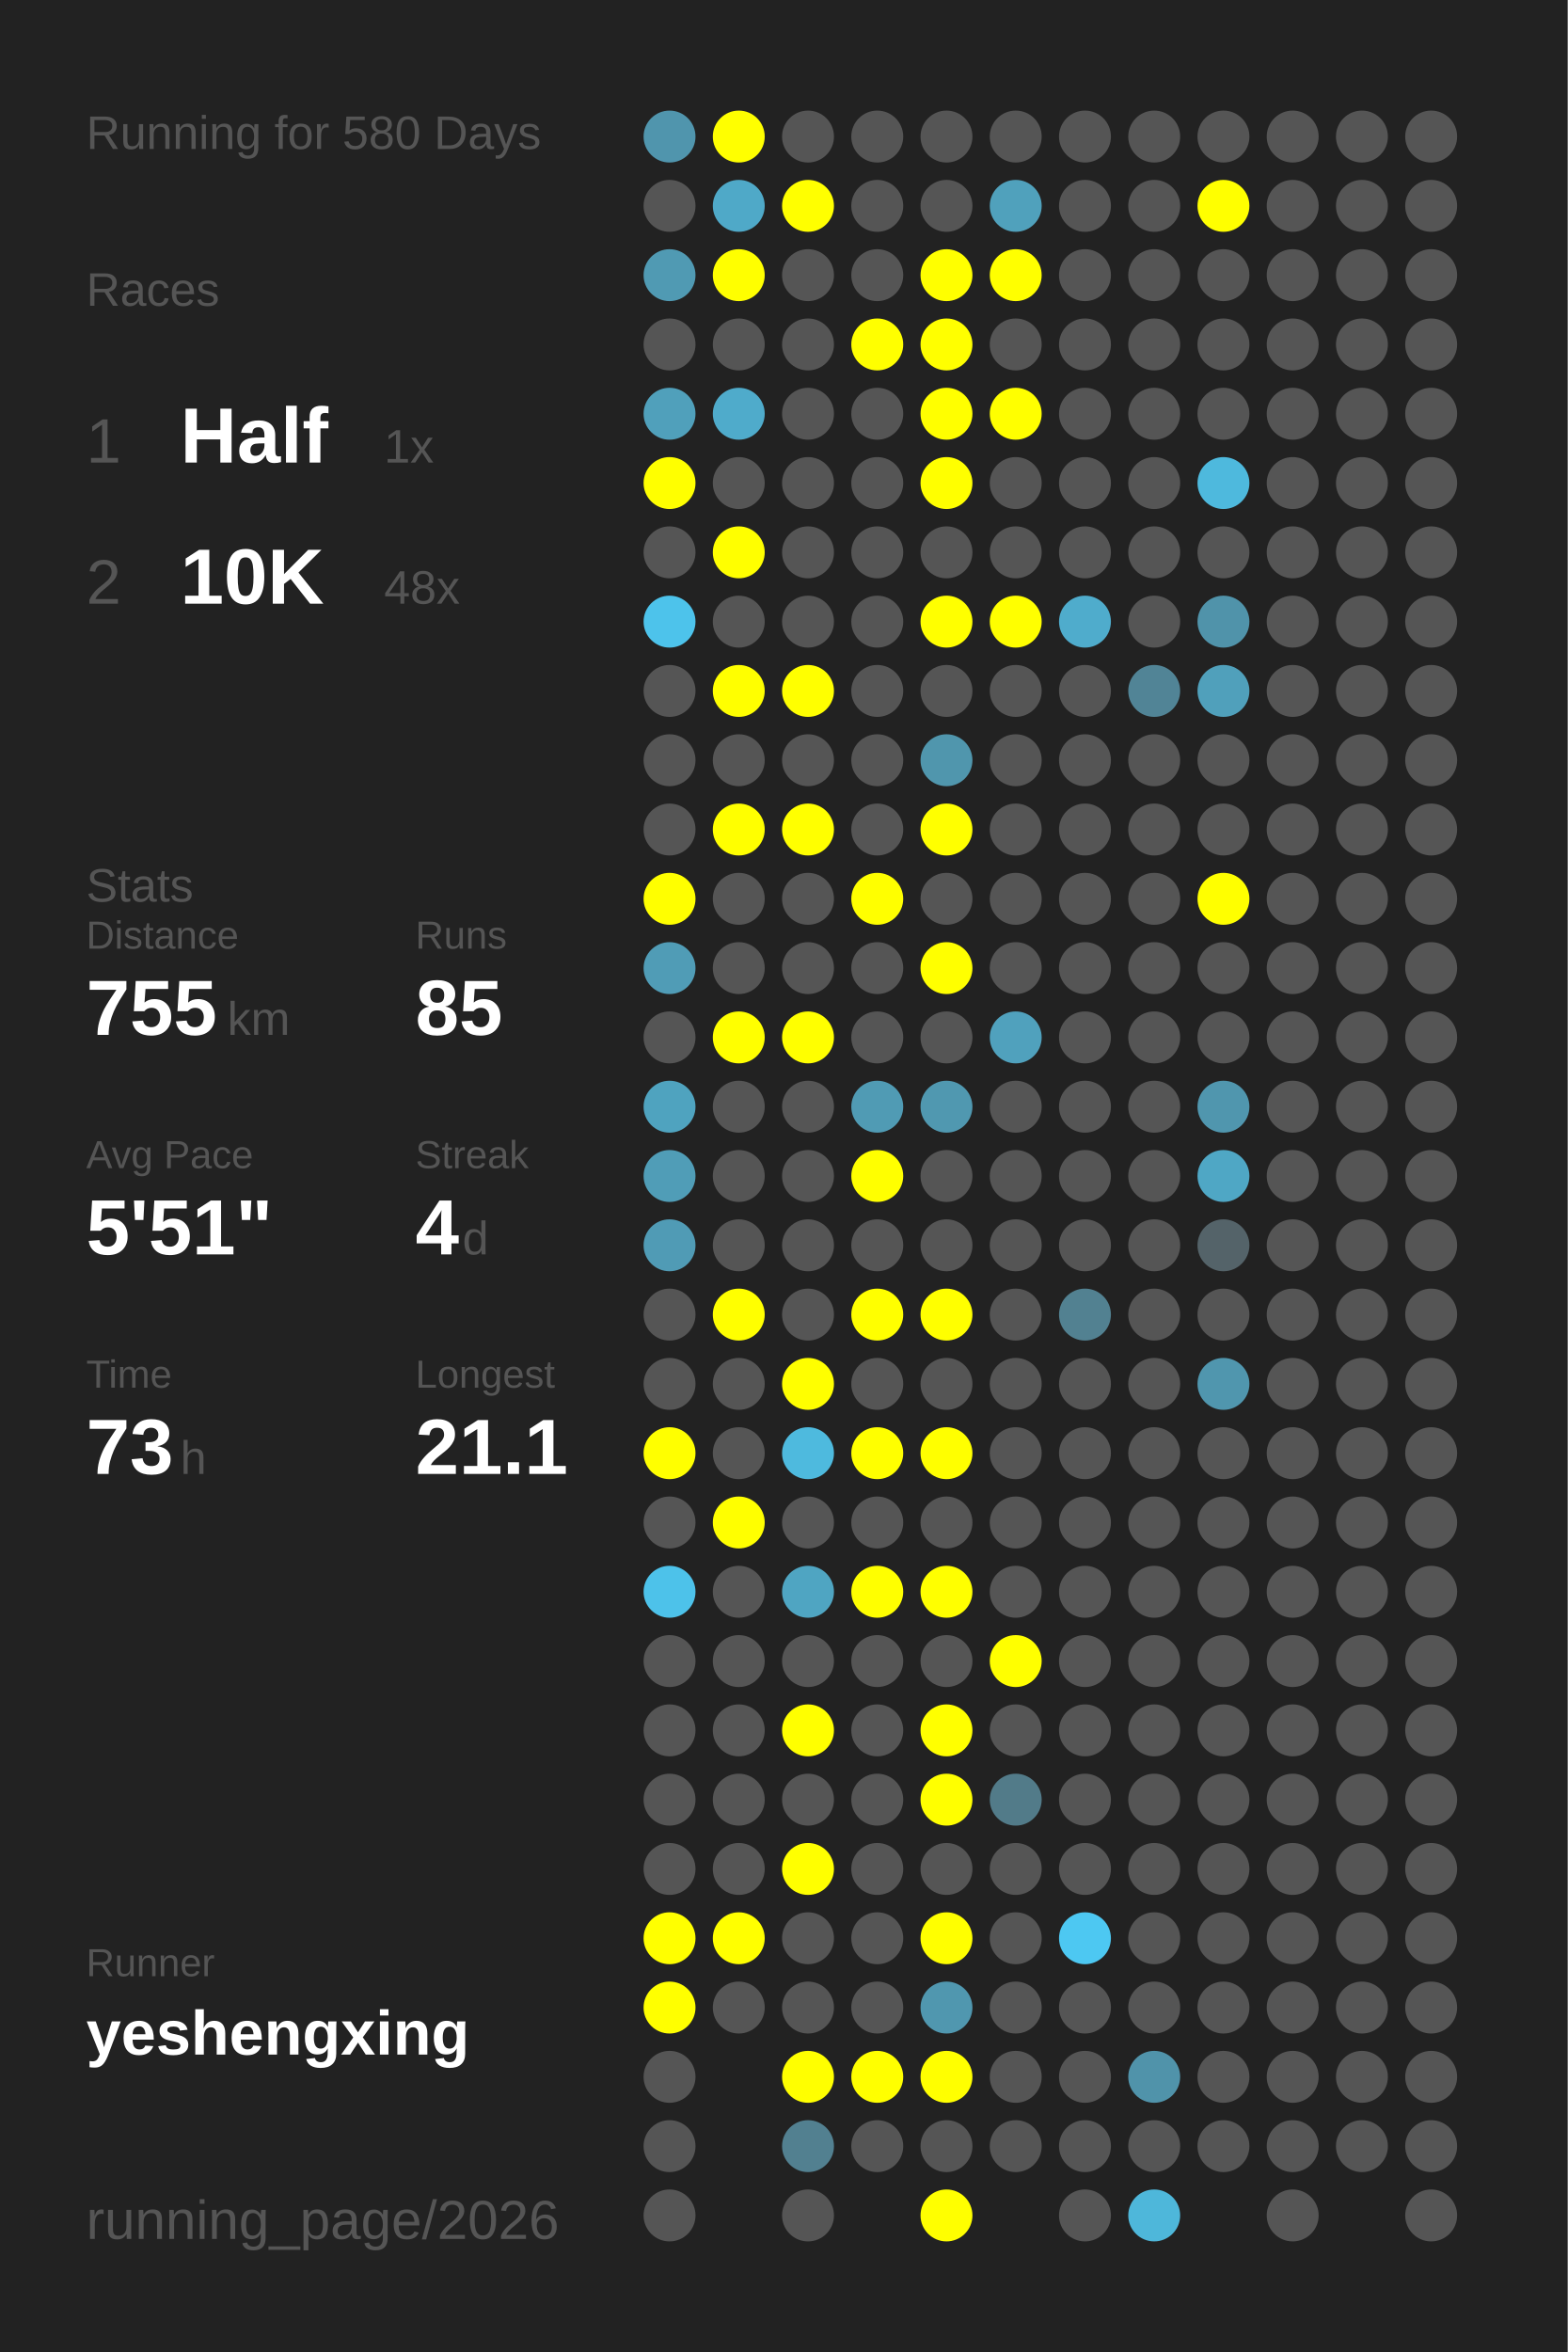
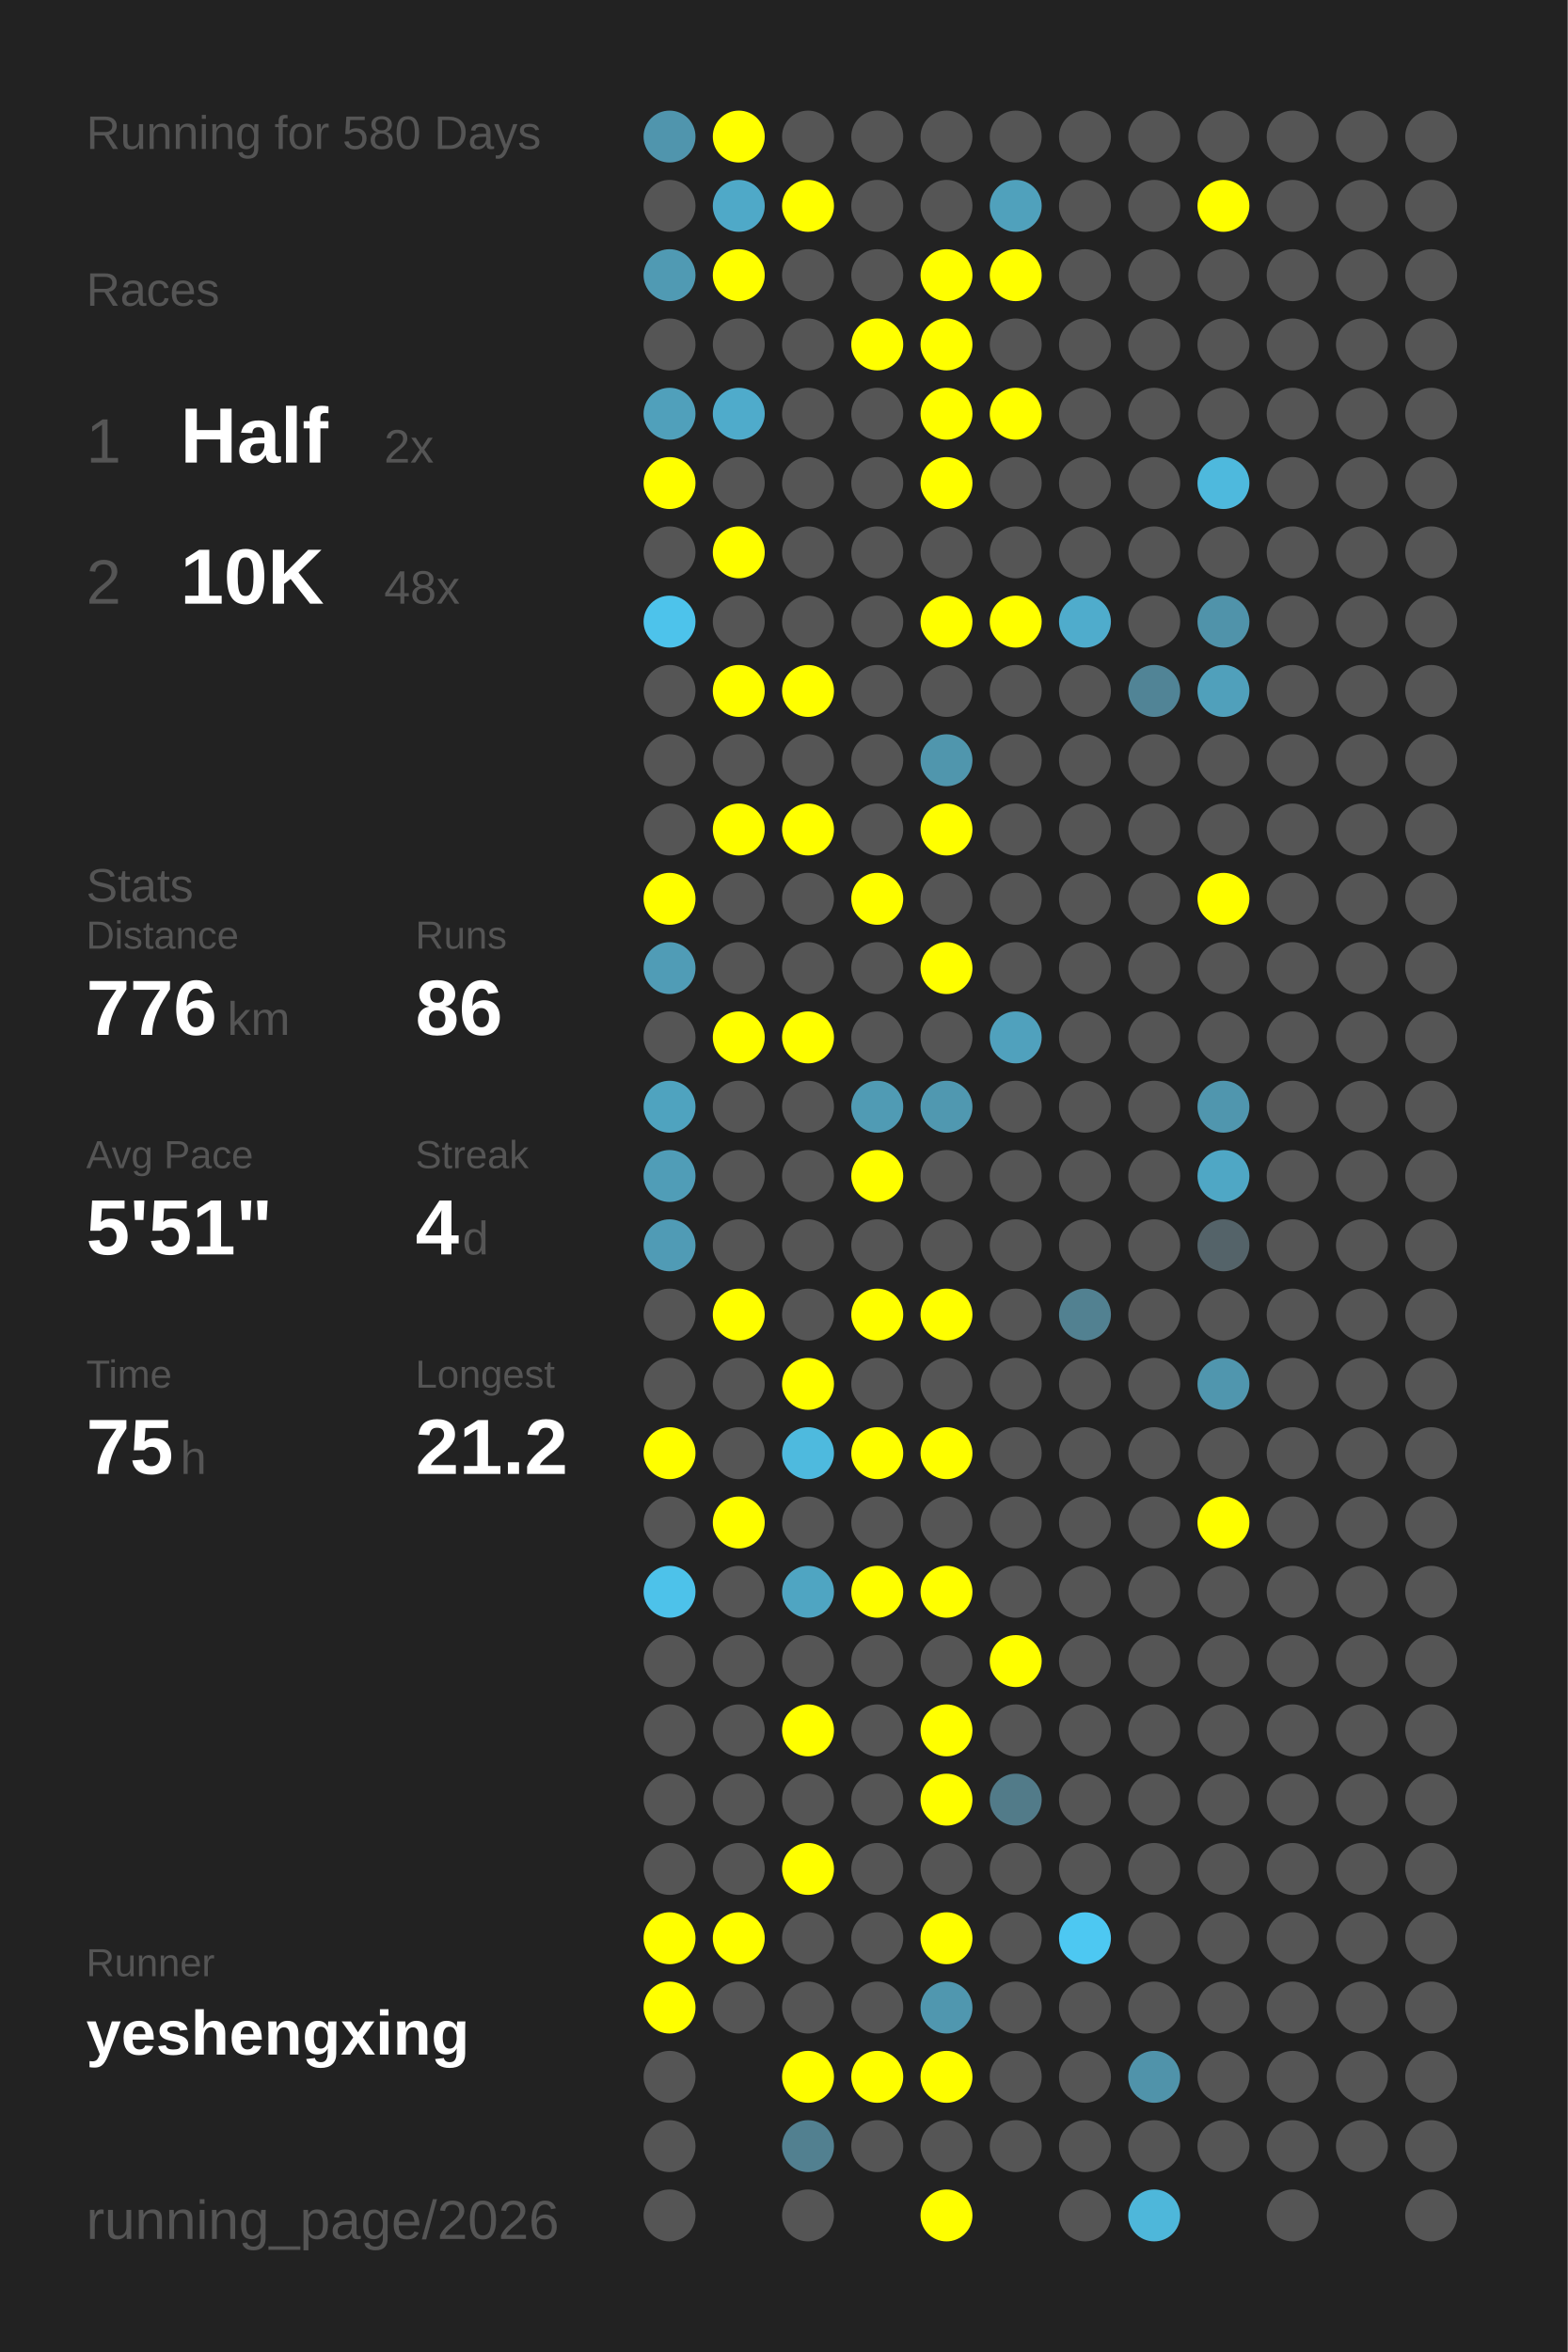
<svg xmlns="http://www.w3.org/2000/svg" baseProfile="full" height="300mm" version="1.1" viewBox="0,0,200,300" width="200mm">
  <defs />
  <rect fill="#222222" height="300" width="200" x="0" y="0" />
  <text fill="#555555" style="font-size:6px; font-family:Arial;" x="11" y="19">Running for 580 Days</text>
  <text fill="#555555" style="font-size:6px; font-family:Arial;" x="11" y="39">Races</text>
  <text fill="#555555" style="font-size:8px; font-family:Arial;" x="11" y="59">1</text>
  <text fill="#FFFFFF" style="font-size:10px; font-family:Arial; font-weight:bold;" x="23" y="59">Half</text>
-   <text fill="#555555" style="font-size:6px; font-family:Arial;" x="49" y="59">1x</text>
+   <text fill="#555555" style="font-size:6px; font-family:Arial;" x="49" y="59">2x</text>
  <text fill="#555555" style="font-size:8px; font-family:Arial;" x="11" y="77">2</text>
  <text fill="#FFFFFF" style="font-size:10px; font-family:Arial; font-weight:bold;" x="23" y="77">10K</text>
  <text fill="#555555" style="font-size:6px; font-family:Arial;" x="49" y="77">48x</text>
  <text fill="#555555" style="font-size:6px; font-family:Arial;" x="11" y="115">Stats</text>
  <text fill="#555555" style="font-size:5px; font-family:Arial;" x="11" y="121">Distance</text>
-   <text fill="#FFFFFF" style="font-size:10px; font-family:Arial; font-weight:bold;" x="11" y="132">755</text>
+   <text fill="#FFFFFF" style="font-size:10px; font-family:Arial; font-weight:bold;" x="11" y="132">776</text>
  <text fill="#555555" style="font-size:6px; font-family:Arial;" x="29" y="132">km</text>
  <text fill="#555555" style="font-size:5px; font-family:Arial;" x="53" y="121">Runs</text>
-   <text fill="#FFFFFF" style="font-size:10px; font-family:Arial; font-weight:bold;" x="53" y="132">85</text>
+   <text fill="#FFFFFF" style="font-size:10px; font-family:Arial; font-weight:bold;" x="53" y="132">86</text>
  <text fill="#555555" style="font-size:5px; font-family:Arial;" x="11" y="149">Avg Pace</text>
  <text fill="#FFFFFF" style="font-size:10px; font-family:Arial; font-weight:bold;" x="11" y="160">5'51"</text>
  <text fill="#555555" style="font-size:5px; font-family:Arial;" x="53" y="149">Streak</text>
  <text fill="#FFFFFF" style="font-size:10px; font-family:Arial; font-weight:bold;" x="53" y="160">4</text>
  <text fill="#555555" style="font-size:6px; font-family:Arial;" x="59" y="160">d</text>
  <text fill="#555555" style="font-size:5px; font-family:Arial;" x="11" y="177">Time</text>
-   <text fill="#FFFFFF" style="font-size:10px; font-family:Arial; font-weight:bold;" x="11" y="188">73</text>
+   <text fill="#FFFFFF" style="font-size:10px; font-family:Arial; font-weight:bold;" x="11" y="188">75</text>
  <text fill="#555555" style="font-size:6px; font-family:Arial;" x="23" y="188">h</text>
  <text fill="#555555" style="font-size:5px; font-family:Arial;" x="53" y="177">Longest</text>
-   <text fill="#FFFFFF" style="font-size:10px; font-family:Arial; font-weight:bold;" x="53" y="188">21.1</text>
+   <text fill="#FFFFFF" style="font-size:10px; font-family:Arial; font-weight:bold;" x="53" y="188">21.2</text>
  <text fill="#555555" style="font-size:5px; font-family:Arial;" x="11" y="252.065">Runner</text>
  <text fill="#FFFFFF" style="font-size:8px; font-family:Arial; font-weight:bold;" x="11" y="262.065">yeshengxing</text>
  <text fill="#555555" style="font-size:7px; font-family:Arial;" x="11" y="285.581">running_page/2026</text>
  <circle cx="85.417" cy="17.419" fill="#5095ad" r="3.312" />
  <circle cx="85.417" cy="26.258" fill="#555555" r="3.312" />
  <circle cx="85.417" cy="35.097" fill="#509ab3" r="3.312" />
  <circle cx="85.417" cy="43.935" fill="#555555" r="3.312" />
  <circle cx="85.417" cy="52.774" fill="#50a0bb" r="3.312" />
  <circle cx="85.417" cy="61.613" fill="#FFFF00" r="3.312" />
  <circle cx="85.417" cy="70.452" fill="#555555" r="3.312" />
  <circle cx="85.417" cy="79.29" fill="#4dc3eb" r="3.312" />
  <circle cx="85.417" cy="88.129" fill="#555555" r="3.312" />
  <circle cx="85.417" cy="96.968" fill="#555555" r="3.312" />
  <circle cx="85.417" cy="105.806" fill="#555555" r="3.312" />
  <circle cx="85.417" cy="114.645" fill="#FFFF00" r="3.312" />
  <circle cx="85.417" cy="123.484" fill="#509cb6" r="3.312" />
  <circle cx="85.417" cy="132.323" fill="#555555" r="3.312" />
  <circle cx="85.417" cy="141.161" fill="#4fa3bf" r="3.312" />
  <circle cx="85.417" cy="150" fill="#509db7" r="3.312" />
  <circle cx="85.417" cy="158.839" fill="#509bb5" r="3.312" />
  <circle cx="85.417" cy="167.677" fill="#555555" r="3.312" />
  <circle cx="85.417" cy="176.516" fill="#555555" r="3.312" />
  <circle cx="85.417" cy="185.355" fill="#FFFF00" r="3.312" />
  <circle cx="85.417" cy="194.194" fill="#555555" r="3.312" />
  <circle cx="85.417" cy="203.032" fill="#4dc2ea" r="3.312" />
  <circle cx="85.417" cy="211.871" fill="#555555" r="3.312" />
  <circle cx="85.417" cy="220.71" fill="#555555" r="3.312" />
  <circle cx="85.417" cy="229.548" fill="#555555" r="3.312" />
  <circle cx="85.417" cy="238.387" fill="#555555" r="3.312" />
  <circle cx="85.417" cy="247.226" fill="#FFFF00" r="3.312" />
  <circle cx="85.417" cy="256.065" fill="#FFFF00" r="3.312" />
  <circle cx="85.417" cy="264.903" fill="#555555" r="3.312" />
  <circle cx="85.417" cy="273.742" fill="#555555" r="3.312" />
  <circle cx="85.417" cy="282.581" fill="#555555" r="3.312" />
  <circle cx="94.25" cy="17.419" fill="#FFFF00" r="3.312" />
  <circle cx="94.25" cy="26.258" fill="#4fa9c8" r="3.312" />
  <circle cx="94.25" cy="35.097" fill="#FFFF00" r="3.312" />
  <circle cx="94.25" cy="43.935" fill="#555555" r="3.312" />
  <circle cx="94.25" cy="52.774" fill="#4fabcb" r="3.312" />
  <circle cx="94.25" cy="61.613" fill="#555555" r="3.312" />
  <circle cx="94.25" cy="70.452" fill="#FFFF00" r="3.312" />
  <circle cx="94.25" cy="79.29" fill="#555555" r="3.312" />
  <circle cx="94.25" cy="88.129" fill="#FFFF00" r="3.312" />
  <circle cx="94.25" cy="96.968" fill="#555555" r="3.312" />
  <circle cx="94.25" cy="105.806" fill="#FFFF00" r="3.312" />
  <circle cx="94.25" cy="114.645" fill="#555555" r="3.312" />
  <circle cx="94.25" cy="123.484" fill="#555555" r="3.312" />
  <circle cx="94.25" cy="132.323" fill="#FFFF00" r="3.312" />
  <circle cx="94.25" cy="141.161" fill="#555555" r="3.312" />
  <circle cx="94.25" cy="150" fill="#555555" r="3.312" />
  <circle cx="94.25" cy="158.839" fill="#555555" r="3.312" />
  <circle cx="94.25" cy="167.677" fill="#FFFF00" r="3.312" />
  <circle cx="94.25" cy="176.516" fill="#555555" r="3.312" />
  <circle cx="94.25" cy="185.355" fill="#555555" r="3.312" />
  <circle cx="94.25" cy="194.194" fill="#FFFF00" r="3.312" />
  <circle cx="94.25" cy="203.032" fill="#555555" r="3.312" />
  <circle cx="94.25" cy="211.871" fill="#555555" r="3.312" />
  <circle cx="94.25" cy="220.71" fill="#555555" r="3.312" />
  <circle cx="94.25" cy="229.548" fill="#555555" r="3.312" />
  <circle cx="94.25" cy="238.387" fill="#555555" r="3.312" />
  <circle cx="94.25" cy="247.226" fill="#FFFF00" r="3.312" />
  <circle cx="94.25" cy="256.065" fill="#555555" r="3.312" />
  <circle cx="103.083" cy="17.419" fill="#555555" r="3.312" />
  <circle cx="103.083" cy="26.258" fill="#FFFF00" r="3.312" />
  <circle cx="103.083" cy="35.097" fill="#555555" r="3.312" />
  <circle cx="103.083" cy="43.935" fill="#555555" r="3.312" />
  <circle cx="103.083" cy="52.774" fill="#555555" r="3.312" />
  <circle cx="103.083" cy="61.613" fill="#555555" r="3.312" />
  <circle cx="103.083" cy="70.452" fill="#555555" r="3.312" />
  <circle cx="103.083" cy="79.29" fill="#555555" r="3.312" />
  <circle cx="103.083" cy="88.129" fill="#FFFF00" r="3.312" />
  <circle cx="103.083" cy="96.968" fill="#555555" r="3.312" />
  <circle cx="103.083" cy="105.806" fill="#FFFF00" r="3.312" />
  <circle cx="103.083" cy="114.645" fill="#555555" r="3.312" />
  <circle cx="103.083" cy="123.484" fill="#555555" r="3.312" />
  <circle cx="103.083" cy="132.323" fill="#FFFF00" r="3.312" />
  <circle cx="103.083" cy="141.161" fill="#555555" r="3.312" />
  <circle cx="103.083" cy="150" fill="#555555" r="3.312" />
  <circle cx="103.083" cy="158.839" fill="#555555" r="3.312" />
  <circle cx="103.083" cy="167.677" fill="#555555" r="3.312" />
  <circle cx="103.083" cy="176.516" fill="#FFFF00" r="3.312" />
  <circle cx="103.083" cy="185.355" fill="#4ebade" r="3.312" />
  <circle cx="103.083" cy="194.194" fill="#555555" r="3.312" />
  <circle cx="103.083" cy="203.032" fill="#4fa5c2" r="3.312" />
  <circle cx="103.083" cy="211.871" fill="#555555" r="3.312" />
  <circle cx="103.083" cy="220.71" fill="#FFFF00" r="3.312" />
  <circle cx="103.083" cy="229.548" fill="#555555" r="3.312" />
  <circle cx="103.083" cy="238.387" fill="#FFFF00" r="3.312" />
  <circle cx="103.083" cy="247.226" fill="#555555" r="3.312" />
  <circle cx="103.083" cy="256.065" fill="#555555" r="3.312" />
  <circle cx="103.083" cy="264.903" fill="#FFFF00" r="3.312" />
  <circle cx="103.083" cy="273.742" fill="#528090" r="3.312" />
  <circle cx="103.083" cy="282.581" fill="#555555" r="3.312" />
  <circle cx="111.917" cy="17.419" fill="#555555" r="3.312" />
  <circle cx="111.917" cy="26.258" fill="#555555" r="3.312" />
  <circle cx="111.917" cy="35.097" fill="#555555" r="3.312" />
  <circle cx="111.917" cy="43.935" fill="#FFFF00" r="3.312" />
  <circle cx="111.917" cy="52.774" fill="#555555" r="3.312" />
  <circle cx="111.917" cy="61.613" fill="#555555" r="3.312" />
  <circle cx="111.917" cy="70.452" fill="#555555" r="3.312" />
  <circle cx="111.917" cy="79.29" fill="#555555" r="3.312" />
  <circle cx="111.917" cy="88.129" fill="#555555" r="3.312" />
  <circle cx="111.917" cy="96.968" fill="#555555" r="3.312" />
  <circle cx="111.917" cy="105.806" fill="#555555" r="3.312" />
  <circle cx="111.917" cy="114.645" fill="#FFFF00" r="3.312" />
  <circle cx="111.917" cy="123.484" fill="#555555" r="3.312" />
  <circle cx="111.917" cy="132.323" fill="#555555" r="3.312" />
  <circle cx="111.917" cy="141.161" fill="#509bb4" r="3.312" />
  <circle cx="111.917" cy="150" fill="#FFFF00" r="3.312" />
  <circle cx="111.917" cy="158.839" fill="#555555" r="3.312" />
  <circle cx="111.917" cy="167.677" fill="#FFFF00" r="3.312" />
  <circle cx="111.917" cy="176.516" fill="#555555" r="3.312" />
  <circle cx="111.917" cy="185.355" fill="#FFFF00" r="3.312" />
  <circle cx="111.917" cy="194.194" fill="#555555" r="3.312" />
  <circle cx="111.917" cy="203.032" fill="#FFFF00" r="3.312" />
  <circle cx="111.917" cy="211.871" fill="#555555" r="3.312" />
  <circle cx="111.917" cy="220.71" fill="#555555" r="3.312" />
  <circle cx="111.917" cy="229.548" fill="#555555" r="3.312" />
  <circle cx="111.917" cy="238.387" fill="#555555" r="3.312" />
  <circle cx="111.917" cy="247.226" fill="#555555" r="3.312" />
  <circle cx="111.917" cy="256.065" fill="#555555" r="3.312" />
  <circle cx="111.917" cy="264.903" fill="#FFFF00" r="3.312" />
  <circle cx="111.917" cy="273.742" fill="#555555" r="3.312" />
  <circle cx="120.75" cy="17.419" fill="#555555" r="3.312" />
  <circle cx="120.75" cy="26.258" fill="#555555" r="3.312" />
  <circle cx="120.75" cy="35.097" fill="#FFFF00" r="3.312" />
  <circle cx="120.75" cy="43.935" fill="#FFFF00" r="3.312" />
  <circle cx="120.75" cy="52.774" fill="#FFFF00" r="3.312" />
  <circle cx="120.75" cy="61.613" fill="#FFFF00" r="3.312" />
  <circle cx="120.75" cy="70.452" fill="#555555" r="3.312" />
  <circle cx="120.75" cy="79.29" fill="#FFFF00" r="3.312" />
  <circle cx="120.75" cy="88.129" fill="#555555" r="3.312" />
  <circle cx="120.75" cy="96.968" fill="#5096ad" r="3.312" />
  <circle cx="120.75" cy="105.806" fill="#FFFF00" r="3.312" />
  <circle cx="120.75" cy="114.645" fill="#555555" r="3.312" />
  <circle cx="120.75" cy="123.484" fill="#FFFF00" r="3.312" />
  <circle cx="120.75" cy="132.323" fill="#555555" r="3.312" />
  <circle cx="120.75" cy="141.161" fill="#5098b0" r="3.312" />
  <circle cx="120.75" cy="150" fill="#555555" r="3.312" />
  <circle cx="120.75" cy="158.839" fill="#555555" r="3.312" />
  <circle cx="120.75" cy="167.677" fill="#FFFF00" r="3.312" />
  <circle cx="120.75" cy="176.516" fill="#555555" r="3.312" />
  <circle cx="120.75" cy="185.355" fill="#FFFF00" r="3.312" />
  <circle cx="120.75" cy="194.194" fill="#555555" r="3.312" />
  <circle cx="120.75" cy="203.032" fill="#FFFF00" r="3.312" />
  <circle cx="120.75" cy="211.871" fill="#555555" r="3.312" />
  <circle cx="120.75" cy="220.71" fill="#FFFF00" r="3.312" />
  <circle cx="120.75" cy="229.548" fill="#FFFF00" r="3.312" />
  <circle cx="120.75" cy="238.387" fill="#555555" r="3.312" />
  <circle cx="120.75" cy="247.226" fill="#FFFF00" r="3.312" />
  <circle cx="120.75" cy="256.065" fill="#5097af" r="3.312" />
  <circle cx="120.75" cy="264.903" fill="#FFFF00" r="3.312" />
  <circle cx="120.75" cy="273.742" fill="#555555" r="3.312" />
  <circle cx="120.75" cy="282.581" fill="#FFFF00" r="3.312" />
  <circle cx="129.583" cy="17.419" fill="#555555" r="3.312" />
  <circle cx="129.583" cy="26.258" fill="#50a1bc" r="3.312" />
  <circle cx="129.583" cy="35.097" fill="#FFFF00" r="3.312" />
  <circle cx="129.583" cy="43.935" fill="#555555" r="3.312" />
  <circle cx="129.583" cy="52.774" fill="#FFFF00" r="3.312" />
  <circle cx="129.583" cy="61.613" fill="#555555" r="3.312" />
  <circle cx="129.583" cy="70.452" fill="#555555" r="3.312" />
  <circle cx="129.583" cy="79.29" fill="#FFFF00" r="3.312" />
  <circle cx="129.583" cy="88.129" fill="#555555" r="3.312" />
  <circle cx="129.583" cy="96.968" fill="#555555" r="3.312" />
  <circle cx="129.583" cy="105.806" fill="#555555" r="3.312" />
  <circle cx="129.583" cy="114.645" fill="#555555" r="3.312" />
  <circle cx="129.583" cy="123.484" fill="#555555" r="3.312" />
  <circle cx="129.583" cy="132.323" fill="#50a1bd" r="3.312" />
  <circle cx="129.583" cy="141.161" fill="#555555" r="3.312" />
  <circle cx="129.583" cy="150" fill="#555555" r="3.312" />
  <circle cx="129.583" cy="158.839" fill="#555555" r="3.312" />
  <circle cx="129.583" cy="167.677" fill="#555555" r="3.312" />
  <circle cx="129.583" cy="176.516" fill="#555555" r="3.312" />
  <circle cx="129.583" cy="185.355" fill="#555555" r="3.312" />
  <circle cx="129.583" cy="194.194" fill="#555555" r="3.312" />
  <circle cx="129.583" cy="203.032" fill="#555555" r="3.312" />
  <circle cx="129.583" cy="211.871" fill="#FFFF00" r="3.312" />
  <circle cx="129.583" cy="220.71" fill="#555555" r="3.312" />
  <circle cx="129.583" cy="229.548" fill="#527b89" r="3.312" />
  <circle cx="129.583" cy="238.387" fill="#555555" r="3.312" />
  <circle cx="129.583" cy="247.226" fill="#555555" r="3.312" />
  <circle cx="129.583" cy="256.065" fill="#555555" r="3.312" />
  <circle cx="129.583" cy="264.903" fill="#555555" r="3.312" />
  <circle cx="129.583" cy="273.742" fill="#555555" r="3.312" />
  <circle cx="138.417" cy="17.419" fill="#555555" r="3.312" />
  <circle cx="138.417" cy="26.258" fill="#555555" r="3.312" />
  <circle cx="138.417" cy="35.097" fill="#555555" r="3.312" />
  <circle cx="138.417" cy="43.935" fill="#555555" r="3.312" />
  <circle cx="138.417" cy="52.774" fill="#555555" r="3.312" />
  <circle cx="138.417" cy="61.613" fill="#555555" r="3.312" />
  <circle cx="138.417" cy="70.452" fill="#555555" r="3.312" />
  <circle cx="138.417" cy="79.29" fill="#4faccc" r="3.312" />
  <circle cx="138.417" cy="88.129" fill="#555555" r="3.312" />
  <circle cx="138.417" cy="96.968" fill="#555555" r="3.312" />
  <circle cx="138.417" cy="105.806" fill="#555555" r="3.312" />
  <circle cx="138.417" cy="114.645" fill="#555555" r="3.312" />
  <circle cx="138.417" cy="123.484" fill="#555555" r="3.312" />
  <circle cx="138.417" cy="132.323" fill="#555555" r="3.312" />
  <circle cx="138.417" cy="141.161" fill="#555555" r="3.312" />
  <circle cx="138.417" cy="150" fill="#555555" r="3.312" />
  <circle cx="138.417" cy="158.839" fill="#555555" r="3.312" />
  <circle cx="138.417" cy="167.677" fill="#528191" r="3.312" />
  <circle cx="138.417" cy="176.516" fill="#555555" r="3.312" />
  <circle cx="138.417" cy="185.355" fill="#555555" r="3.312" />
  <circle cx="138.417" cy="194.194" fill="#555555" r="3.312" />
  <circle cx="138.417" cy="203.032" fill="#555555" r="3.312" />
  <circle cx="138.417" cy="211.871" fill="#555555" r="3.312" />
  <circle cx="138.417" cy="220.71" fill="#555555" r="3.312" />
  <circle cx="138.417" cy="229.548" fill="#555555" r="3.312" />
  <circle cx="138.417" cy="238.387" fill="#555555" r="3.312" />
  <circle cx="138.417" cy="247.226" fill="#4dc8f2" r="3.312" />
  <circle cx="138.417" cy="256.065" fill="#555555" r="3.312" />
  <circle cx="138.417" cy="264.903" fill="#555555" r="3.312" />
  <circle cx="138.417" cy="273.742" fill="#555555" r="3.312" />
  <circle cx="138.417" cy="282.581" fill="#555555" r="3.312" />
  <circle cx="147.25" cy="17.419" fill="#555555" r="3.312" />
  <circle cx="147.25" cy="26.258" fill="#555555" r="3.312" />
  <circle cx="147.25" cy="35.097" fill="#555555" r="3.312" />
  <circle cx="147.25" cy="43.935" fill="#555555" r="3.312" />
  <circle cx="147.25" cy="52.774" fill="#555555" r="3.312" />
  <circle cx="147.25" cy="61.613" fill="#555555" r="3.312" />
  <circle cx="147.25" cy="70.452" fill="#555555" r="3.312" />
  <circle cx="147.25" cy="79.29" fill="#555555" r="3.312" />
  <circle cx="147.25" cy="88.129" fill="#518496" r="3.312" />
  <circle cx="147.25" cy="96.968" fill="#555555" r="3.312" />
  <circle cx="147.25" cy="105.806" fill="#555555" r="3.312" />
  <circle cx="147.25" cy="114.645" fill="#555555" r="3.312" />
  <circle cx="147.25" cy="123.484" fill="#555555" r="3.312" />
  <circle cx="147.25" cy="132.323" fill="#555555" r="3.312" />
  <circle cx="147.25" cy="141.161" fill="#555555" r="3.312" />
  <circle cx="147.25" cy="150" fill="#555555" r="3.312" />
  <circle cx="147.25" cy="158.839" fill="#555555" r="3.312" />
  <circle cx="147.25" cy="167.677" fill="#555555" r="3.312" />
  <circle cx="147.25" cy="176.516" fill="#555555" r="3.312" />
  <circle cx="147.25" cy="185.355" fill="#555555" r="3.312" />
  <circle cx="147.25" cy="194.194" fill="#555555" r="3.312" />
  <circle cx="147.25" cy="203.032" fill="#555555" r="3.312" />
  <circle cx="147.25" cy="211.871" fill="#555555" r="3.312" />
  <circle cx="147.25" cy="220.71" fill="#555555" r="3.312" />
  <circle cx="147.25" cy="229.548" fill="#555555" r="3.312" />
  <circle cx="147.25" cy="238.387" fill="#555555" r="3.312" />
  <circle cx="147.25" cy="247.226" fill="#555555" r="3.312" />
  <circle cx="147.25" cy="256.065" fill="#555555" r="3.312" />
  <circle cx="147.25" cy="264.903" fill="#5093aa" r="3.312" />
  <circle cx="147.25" cy="273.742" fill="#555555" r="3.312" />
  <circle cx="147.25" cy="282.581" fill="#4eb7da" r="3.312" />
  <circle cx="156.083" cy="17.419" fill="#555555" r="3.312" />
  <circle cx="156.083" cy="26.258" fill="#FFFF00" r="3.312" />
  <circle cx="156.083" cy="35.097" fill="#555555" r="3.312" />
  <circle cx="156.083" cy="43.935" fill="#555555" r="3.312" />
  <circle cx="156.083" cy="52.774" fill="#555555" r="3.312" />
  <circle cx="156.083" cy="61.613" fill="#4eb9dd" r="3.312" />
  <circle cx="156.083" cy="70.452" fill="#555555" r="3.312" />
  <circle cx="156.083" cy="79.29" fill="#5093aa" r="3.312" />
  <circle cx="156.083" cy="88.129" fill="#50a0bb" r="3.312" />
  <circle cx="156.083" cy="96.968" fill="#555555" r="3.312" />
  <circle cx="156.083" cy="105.806" fill="#555555" r="3.312" />
  <circle cx="156.083" cy="114.645" fill="#FFFF00" r="3.312" />
  <circle cx="156.083" cy="123.484" fill="#555555" r="3.312" />
  <circle cx="156.083" cy="132.323" fill="#555555" r="3.312" />
  <circle cx="156.083" cy="141.161" fill="#5096ae" r="3.312" />
  <circle cx="156.083" cy="150" fill="#4fa7c5" r="3.312" />
  <circle cx="156.083" cy="158.839" fill="#546369" r="3.312" />
  <circle cx="156.083" cy="167.677" fill="#555555" r="3.312" />
  <circle cx="156.083" cy="176.516" fill="#5096ae" r="3.312" />
  <circle cx="156.083" cy="185.355" fill="#555555" r="3.312" />
-   <circle cx="156.083" cy="194.194" fill="#555555" r="3.312" />
+   <circle cx="156.083" cy="194.194" fill="#FFFF00" r="3.312" />
  <circle cx="156.083" cy="203.032" fill="#555555" r="3.312" />
  <circle cx="156.083" cy="211.871" fill="#555555" r="3.312" />
  <circle cx="156.083" cy="220.71" fill="#555555" r="3.312" />
  <circle cx="156.083" cy="229.548" fill="#555555" r="3.312" />
  <circle cx="156.083" cy="238.387" fill="#555555" r="3.312" />
  <circle cx="156.083" cy="247.226" fill="#555555" r="3.312" />
  <circle cx="156.083" cy="256.065" fill="#555555" r="3.312" />
  <circle cx="156.083" cy="264.903" fill="#555555" r="3.312" />
  <circle cx="156.083" cy="273.742" fill="#555555" r="3.312" />
  <circle cx="164.917" cy="17.419" fill="#555555" r="3.312" />
  <circle cx="164.917" cy="26.258" fill="#555555" r="3.312" />
  <circle cx="164.917" cy="35.097" fill="#555555" r="3.312" />
  <circle cx="164.917" cy="43.935" fill="#555555" r="3.312" />
  <circle cx="164.917" cy="52.774" fill="#555555" r="3.312" />
  <circle cx="164.917" cy="61.613" fill="#555555" r="3.312" />
  <circle cx="164.917" cy="70.452" fill="#555555" r="3.312" />
  <circle cx="164.917" cy="79.29" fill="#555555" r="3.312" />
  <circle cx="164.917" cy="88.129" fill="#555555" r="3.312" />
  <circle cx="164.917" cy="96.968" fill="#555555" r="3.312" />
  <circle cx="164.917" cy="105.806" fill="#555555" r="3.312" />
  <circle cx="164.917" cy="114.645" fill="#555555" r="3.312" />
  <circle cx="164.917" cy="123.484" fill="#555555" r="3.312" />
  <circle cx="164.917" cy="132.323" fill="#555555" r="3.312" />
  <circle cx="164.917" cy="141.161" fill="#555555" r="3.312" />
  <circle cx="164.917" cy="150" fill="#555555" r="3.312" />
  <circle cx="164.917" cy="158.839" fill="#555555" r="3.312" />
  <circle cx="164.917" cy="167.677" fill="#555555" r="3.312" />
  <circle cx="164.917" cy="176.516" fill="#555555" r="3.312" />
  <circle cx="164.917" cy="185.355" fill="#555555" r="3.312" />
  <circle cx="164.917" cy="194.194" fill="#555555" r="3.312" />
  <circle cx="164.917" cy="203.032" fill="#555555" r="3.312" />
  <circle cx="164.917" cy="211.871" fill="#555555" r="3.312" />
  <circle cx="164.917" cy="220.71" fill="#555555" r="3.312" />
  <circle cx="164.917" cy="229.548" fill="#555555" r="3.312" />
  <circle cx="164.917" cy="238.387" fill="#555555" r="3.312" />
  <circle cx="164.917" cy="247.226" fill="#555555" r="3.312" />
  <circle cx="164.917" cy="256.065" fill="#555555" r="3.312" />
  <circle cx="164.917" cy="264.903" fill="#555555" r="3.312" />
  <circle cx="164.917" cy="273.742" fill="#555555" r="3.312" />
  <circle cx="164.917" cy="282.581" fill="#555555" r="3.312" />
  <circle cx="173.75" cy="17.419" fill="#555555" r="3.312" />
  <circle cx="173.75" cy="26.258" fill="#555555" r="3.312" />
  <circle cx="173.75" cy="35.097" fill="#555555" r="3.312" />
  <circle cx="173.75" cy="43.935" fill="#555555" r="3.312" />
  <circle cx="173.75" cy="52.774" fill="#555555" r="3.312" />
  <circle cx="173.75" cy="61.613" fill="#555555" r="3.312" />
  <circle cx="173.75" cy="70.452" fill="#555555" r="3.312" />
  <circle cx="173.75" cy="79.29" fill="#555555" r="3.312" />
  <circle cx="173.75" cy="88.129" fill="#555555" r="3.312" />
  <circle cx="173.75" cy="96.968" fill="#555555" r="3.312" />
  <circle cx="173.75" cy="105.806" fill="#555555" r="3.312" />
  <circle cx="173.75" cy="114.645" fill="#555555" r="3.312" />
  <circle cx="173.75" cy="123.484" fill="#555555" r="3.312" />
  <circle cx="173.75" cy="132.323" fill="#555555" r="3.312" />
  <circle cx="173.75" cy="141.161" fill="#555555" r="3.312" />
  <circle cx="173.75" cy="150" fill="#555555" r="3.312" />
  <circle cx="173.75" cy="158.839" fill="#555555" r="3.312" />
  <circle cx="173.75" cy="167.677" fill="#555555" r="3.312" />
  <circle cx="173.75" cy="176.516" fill="#555555" r="3.312" />
  <circle cx="173.75" cy="185.355" fill="#555555" r="3.312" />
  <circle cx="173.75" cy="194.194" fill="#555555" r="3.312" />
  <circle cx="173.75" cy="203.032" fill="#555555" r="3.312" />
  <circle cx="173.75" cy="211.871" fill="#555555" r="3.312" />
  <circle cx="173.75" cy="220.71" fill="#555555" r="3.312" />
  <circle cx="173.75" cy="229.548" fill="#555555" r="3.312" />
  <circle cx="173.75" cy="238.387" fill="#555555" r="3.312" />
  <circle cx="173.75" cy="247.226" fill="#555555" r="3.312" />
  <circle cx="173.75" cy="256.065" fill="#555555" r="3.312" />
  <circle cx="173.75" cy="264.903" fill="#555555" r="3.312" />
  <circle cx="173.75" cy="273.742" fill="#555555" r="3.312" />
  <circle cx="182.583" cy="17.419" fill="#555555" r="3.312" />
  <circle cx="182.583" cy="26.258" fill="#555555" r="3.312" />
  <circle cx="182.583" cy="35.097" fill="#555555" r="3.312" />
  <circle cx="182.583" cy="43.935" fill="#555555" r="3.312" />
  <circle cx="182.583" cy="52.774" fill="#555555" r="3.312" />
  <circle cx="182.583" cy="61.613" fill="#555555" r="3.312" />
  <circle cx="182.583" cy="70.452" fill="#555555" r="3.312" />
  <circle cx="182.583" cy="79.29" fill="#555555" r="3.312" />
  <circle cx="182.583" cy="88.129" fill="#555555" r="3.312" />
  <circle cx="182.583" cy="96.968" fill="#555555" r="3.312" />
  <circle cx="182.583" cy="105.806" fill="#555555" r="3.312" />
  <circle cx="182.583" cy="114.645" fill="#555555" r="3.312" />
  <circle cx="182.583" cy="123.484" fill="#555555" r="3.312" />
  <circle cx="182.583" cy="132.323" fill="#555555" r="3.312" />
  <circle cx="182.583" cy="141.161" fill="#555555" r="3.312" />
  <circle cx="182.583" cy="150" fill="#555555" r="3.312" />
  <circle cx="182.583" cy="158.839" fill="#555555" r="3.312" />
  <circle cx="182.583" cy="167.677" fill="#555555" r="3.312" />
  <circle cx="182.583" cy="176.516" fill="#555555" r="3.312" />
  <circle cx="182.583" cy="185.355" fill="#555555" r="3.312" />
  <circle cx="182.583" cy="194.194" fill="#555555" r="3.312" />
  <circle cx="182.583" cy="203.032" fill="#555555" r="3.312" />
  <circle cx="182.583" cy="211.871" fill="#555555" r="3.312" />
  <circle cx="182.583" cy="220.71" fill="#555555" r="3.312" />
  <circle cx="182.583" cy="229.548" fill="#555555" r="3.312" />
  <circle cx="182.583" cy="238.387" fill="#555555" r="3.312" />
  <circle cx="182.583" cy="247.226" fill="#555555" r="3.312" />
  <circle cx="182.583" cy="256.065" fill="#555555" r="3.312" />
  <circle cx="182.583" cy="264.903" fill="#555555" r="3.312" />
  <circle cx="182.583" cy="273.742" fill="#555555" r="3.312" />
  <circle cx="182.583" cy="282.581" fill="#555555" r="3.312" />
</svg>
